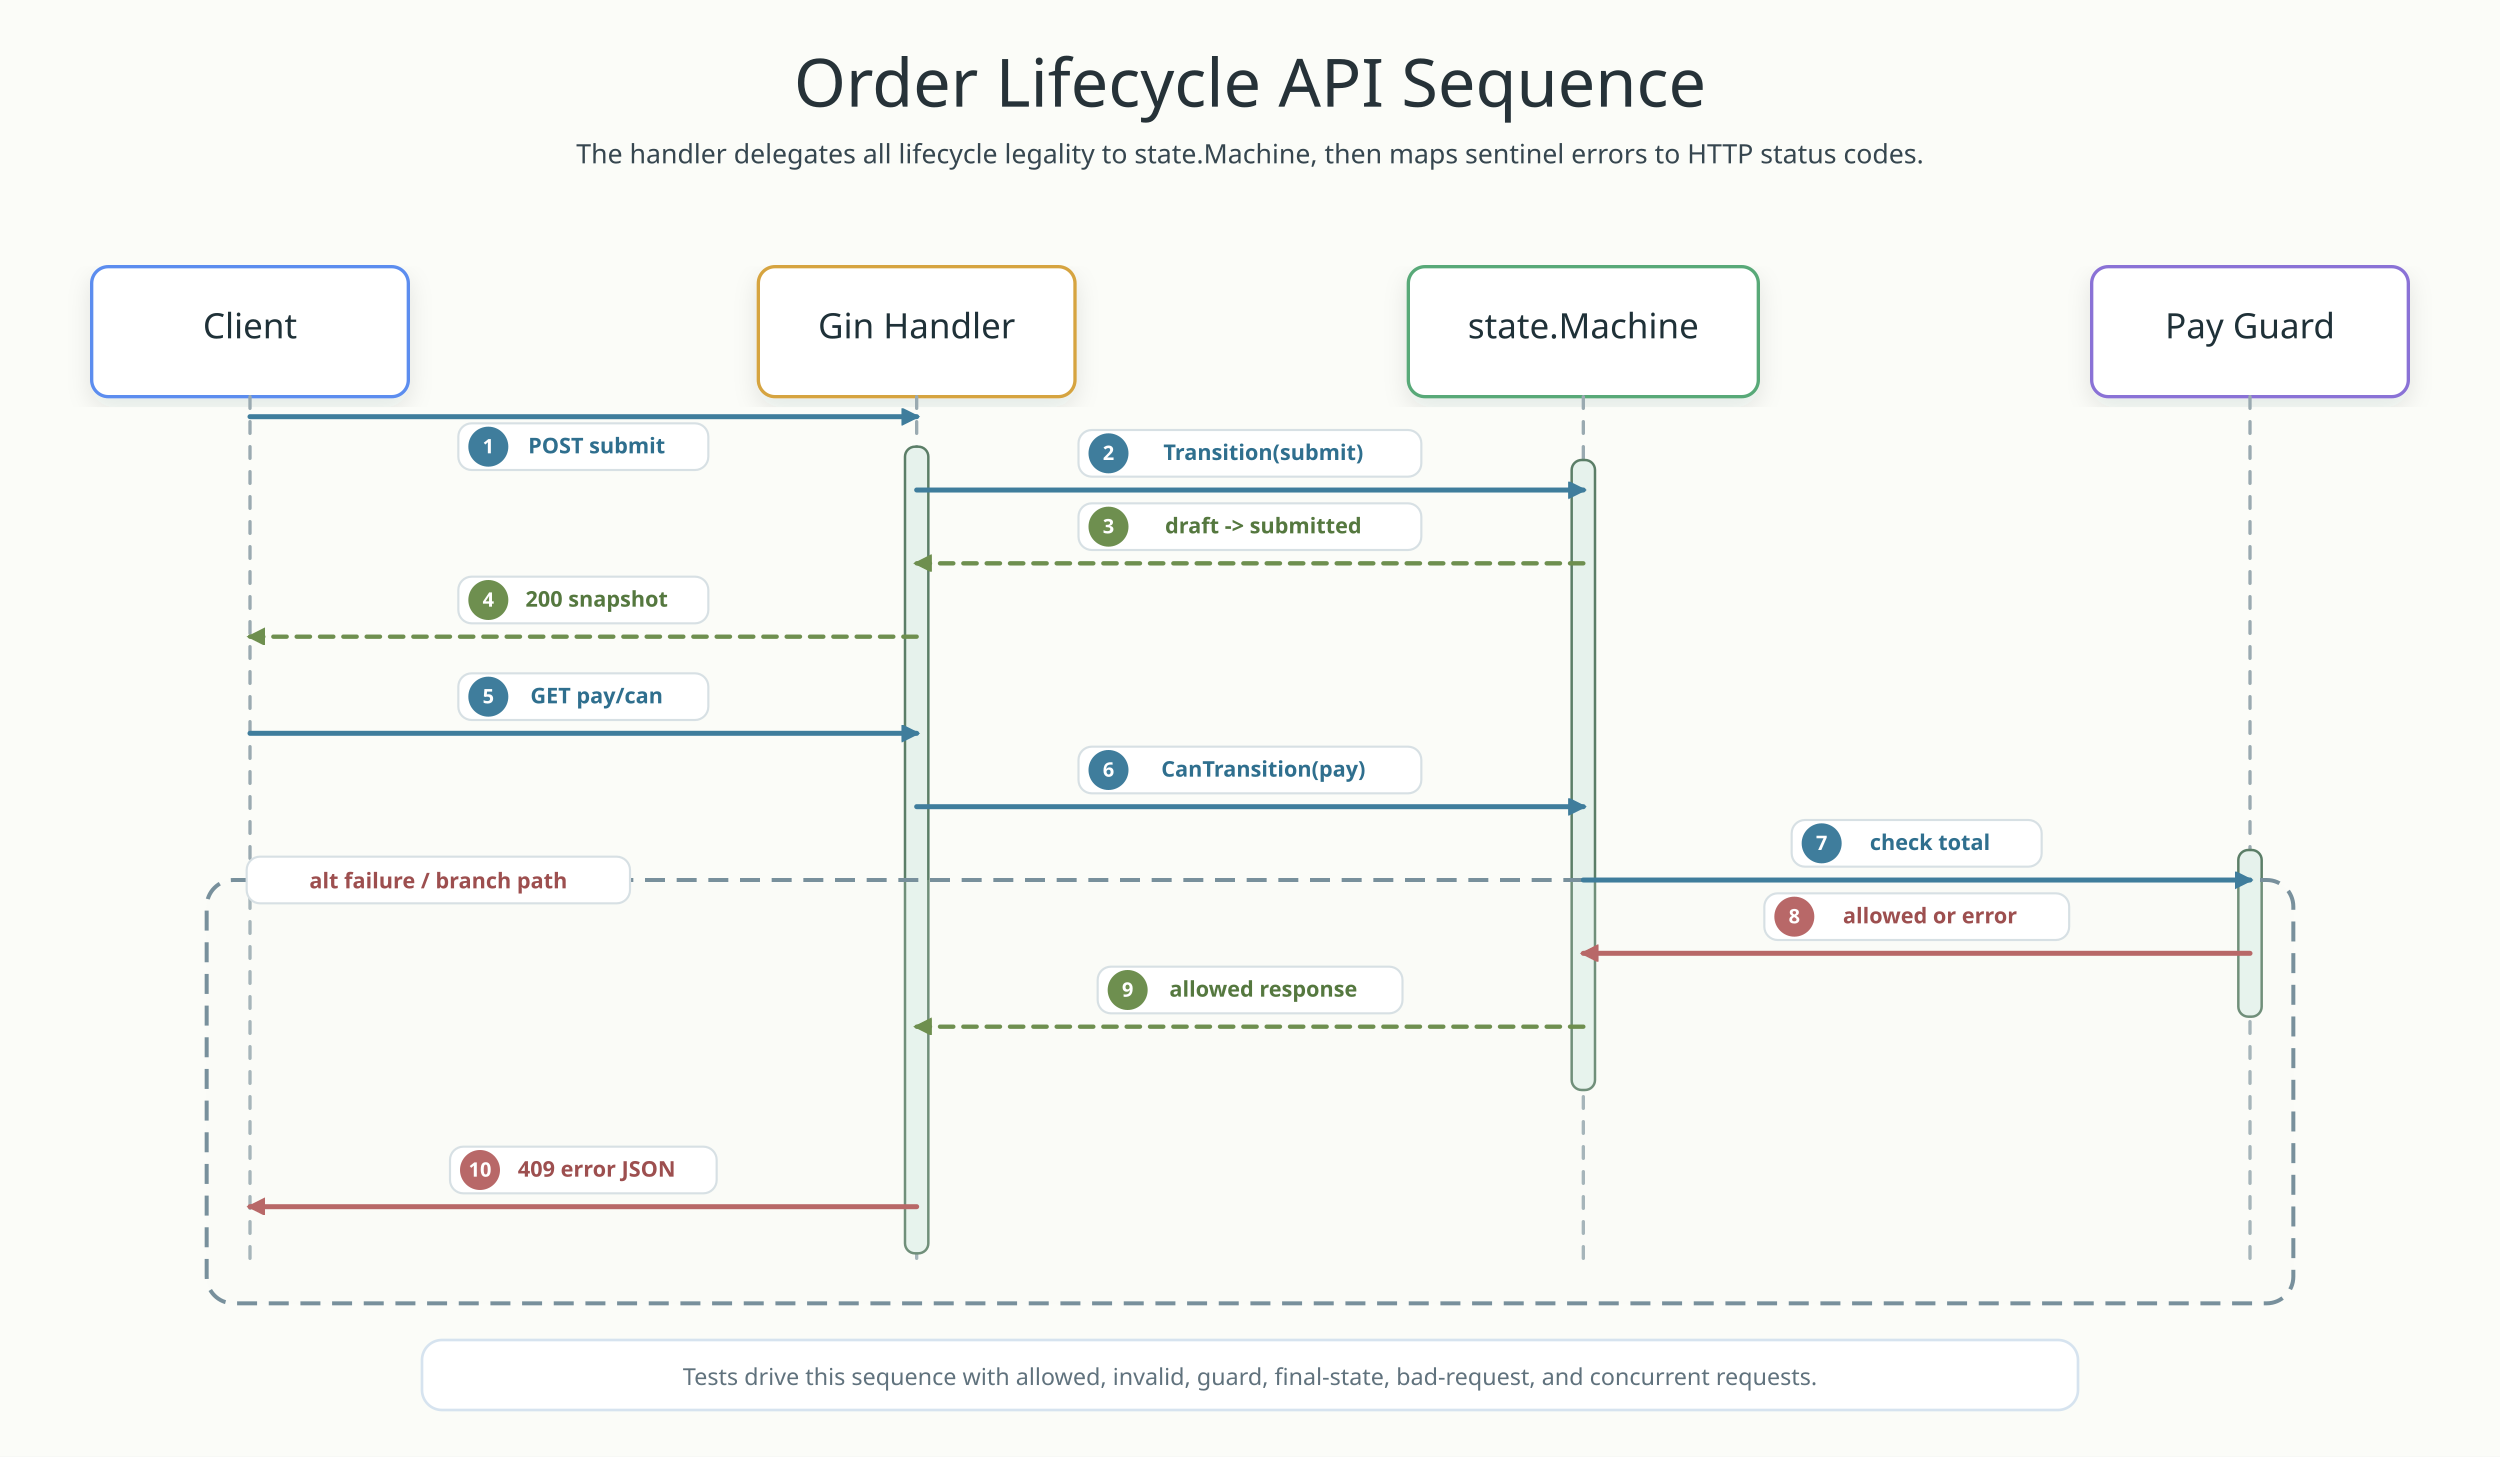
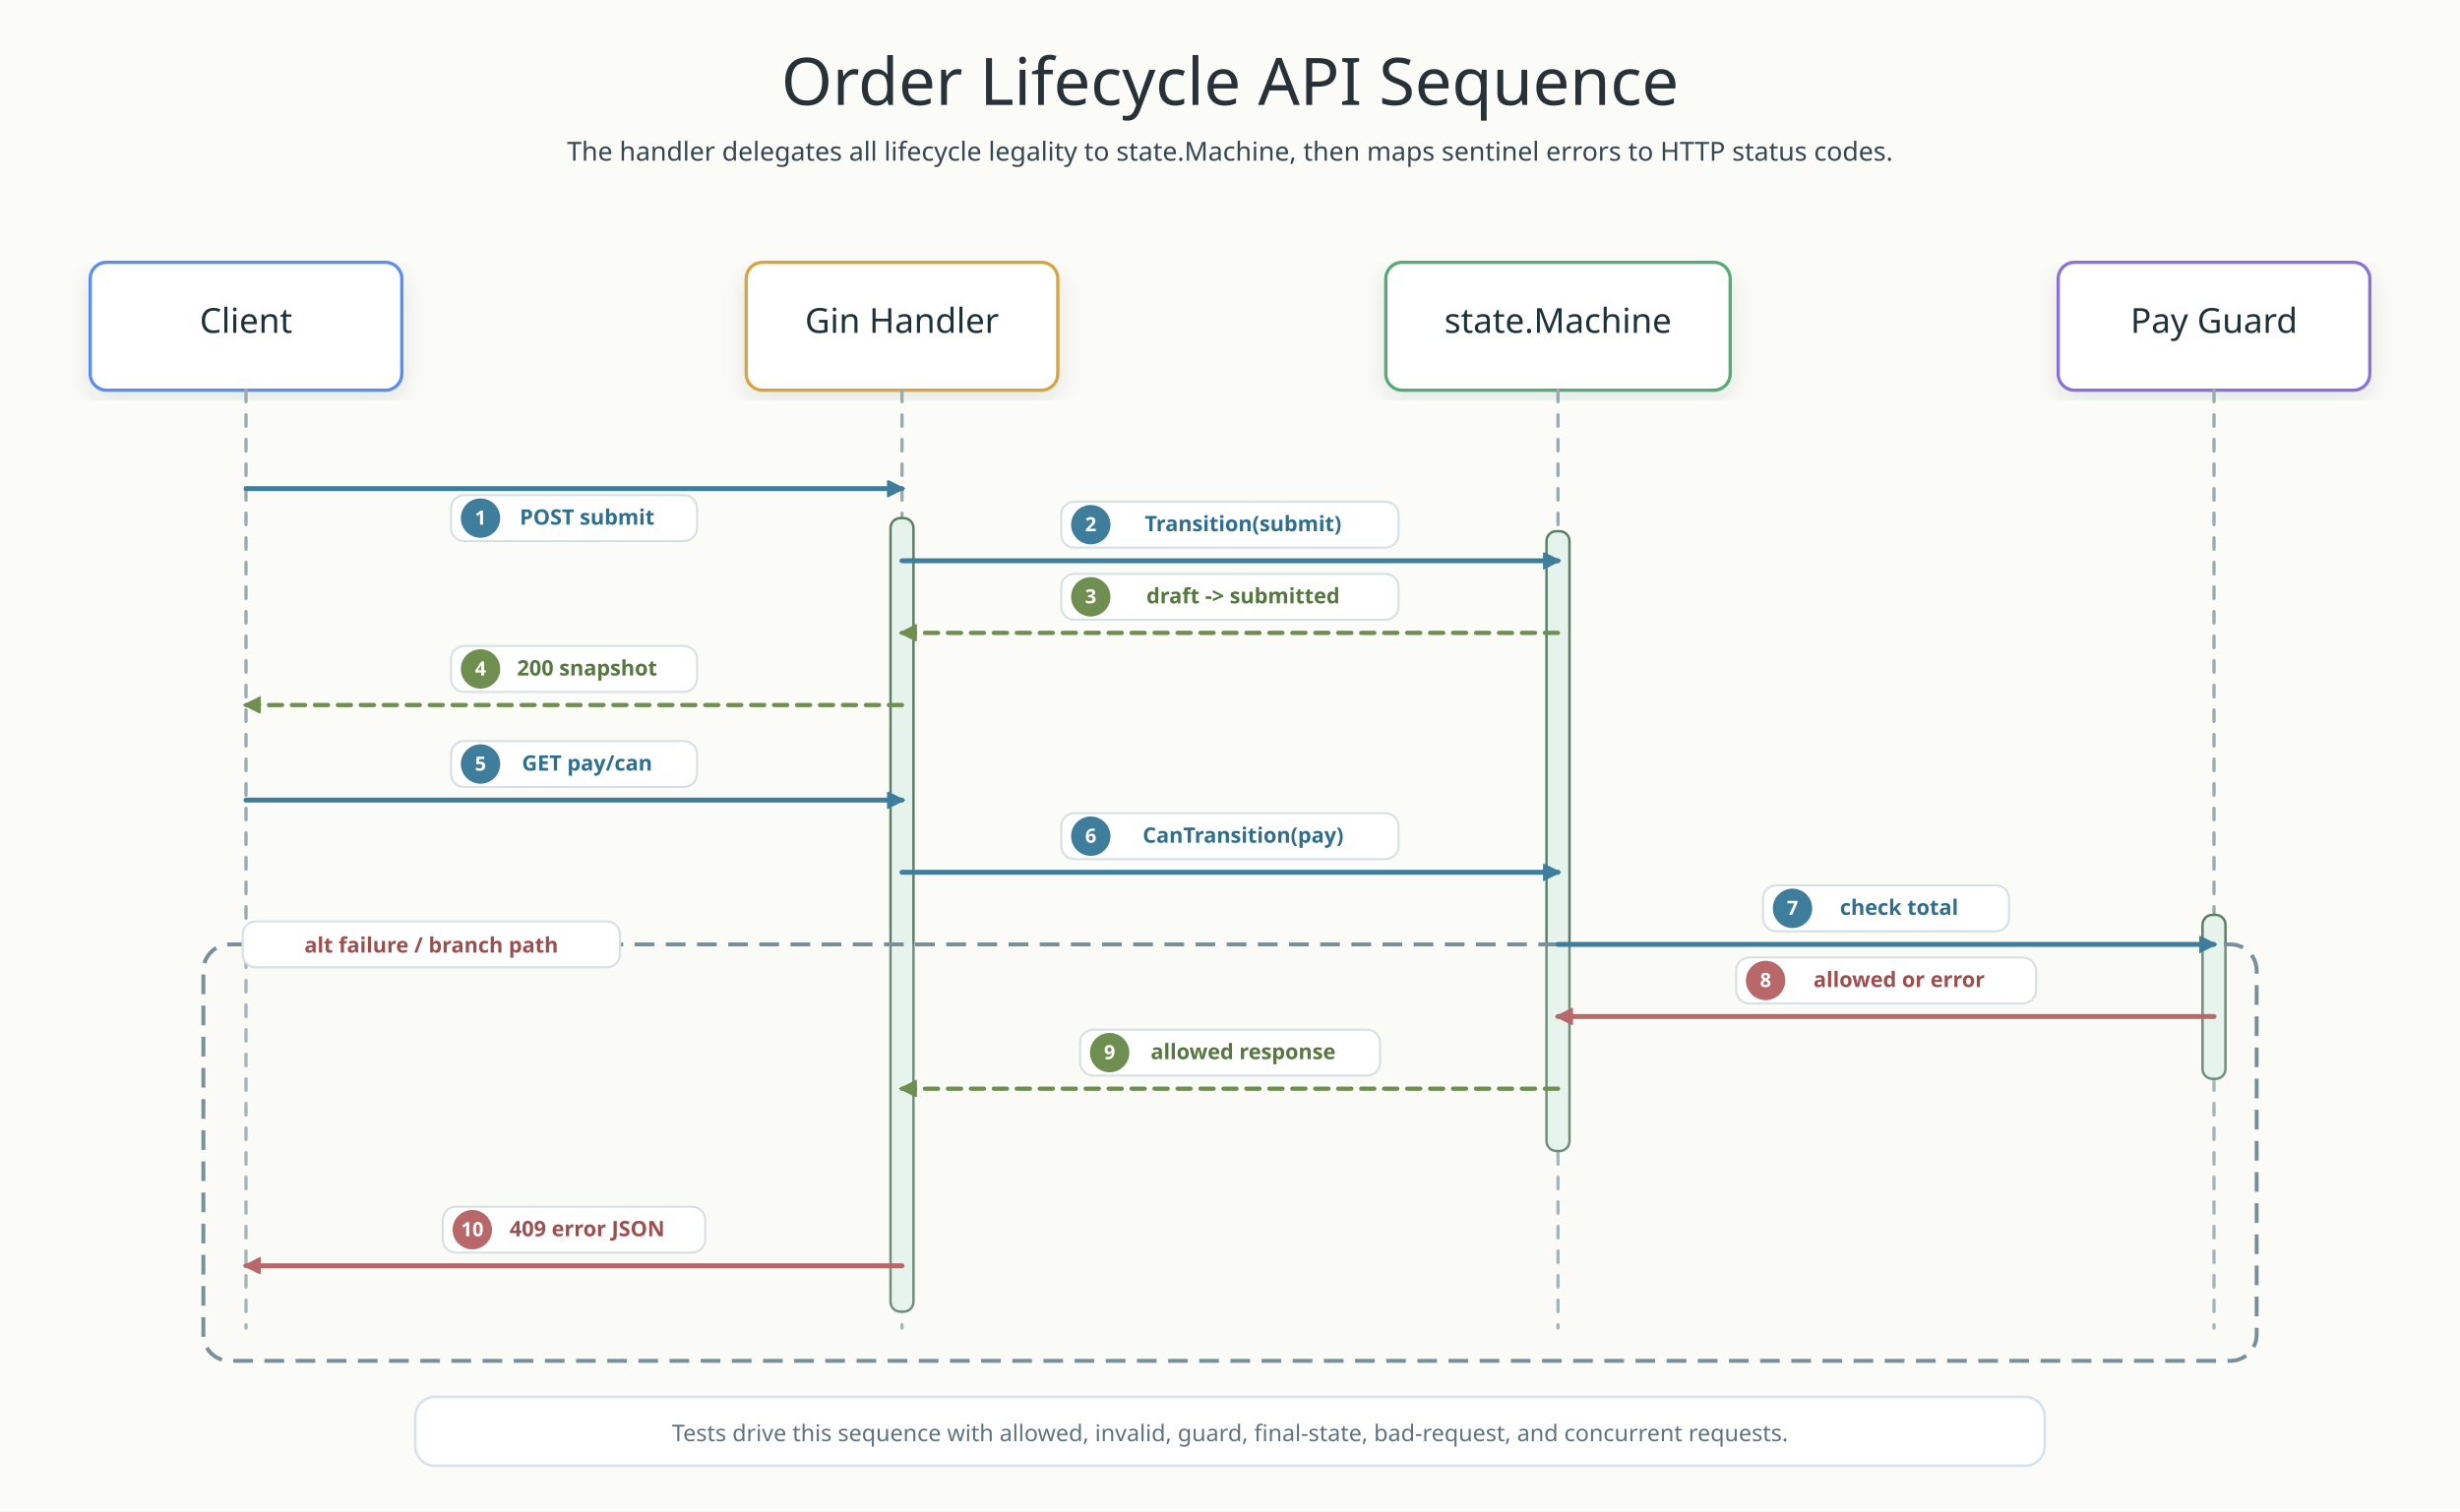
- <svg xmlns="http://www.w3.org/2000/svg" width="1500" height="874" viewBox="-60 0 1500 874" role="img" aria-labelledby="title desc">
+ <svg xmlns="http://www.w3.org/2000/svg" width="1500" height="922" viewBox="-60 0 1500 922" role="img" aria-labelledby="title desc">
  <defs>
    <filter id="shadow" x="-8%" y="-8%" width="116%" height="116%">
      <feDropShadow dx="0" dy="6" stdDeviation="7" flood-color="#203040" flood-opacity="0.10" />
    </filter>
    <marker id="arrow-call" markerWidth="13" markerHeight="13" refX="9" refY="5" orient="auto" markerUnits="userSpaceOnUse">
      <polygon points="0,0 10,5 0,10" fill="#3F7D9C" stroke="#3F7D9C" stroke-dasharray="none" style="stroke-dasharray:none" />
    </marker>
    <marker id="arrow-return" markerWidth="13" markerHeight="13" refX="9" refY="5" orient="auto" markerUnits="userSpaceOnUse">
      <polygon points="0,0 10,5 0,10" fill="#6E8F4F" stroke="#6E8F4F" stroke-dasharray="none" style="stroke-dasharray:none" />
    </marker>
    <marker id="arrow-async" markerWidth="13" markerHeight="13" refX="9" refY="5" orient="auto" markerUnits="userSpaceOnUse">
      <polygon points="0,0 10,5 0,10" fill="#755BC6" stroke="#755BC6" stroke-dasharray="none" style="stroke-dasharray:none" />
    </marker>
    <marker id="arrow-fail" markerWidth="13" markerHeight="13" refX="9" refY="5" orient="auto" markerUnits="userSpaceOnUse">
      <polygon points="0,0 10,5 0,10" fill="#B86868" stroke="#B86868" stroke-dasharray="none" style="stroke-dasharray:none" />
    </marker>
    <style>
      @font-face { font-family: 'Architects Daughter'; src: url('file:///Users/debop/Library/Fonts/ArchitectsDaughter-Regular.ttf') format('truetype'); }
      @font-face { font-family: 'Comic Mono'; src: url('file:///Users/debop/Library/Fonts/ComicMono.ttf') format('truetype'); }
      .canvas{fill:#fbfcf8}.title{font-family:'Architects Daughter';font-size:40px;fill:#263238}.subtitle,.detail,.footer{font-family:'Comic Mono';fill:#36464f}.subtitle{font-size:16px}.footer{font-size:14px;fill:#60727d}.cardTitle{font-family:'Architects Daughter';font-size:21px;fill:#1f3138}.role{font-family:'Comic Mono';font-size:12px;fill:#546a73}.card{fill:#ffffff;stroke-width:2;filter:url(#shadow)}.lifeline{stroke:#9aaab1;stroke-width:2;stroke-dasharray:7 8;stroke-linecap:round}.activation{fill:#e6f2ec;stroke:#5b7e67;stroke-width:1.5}.call,.return,.async,.fail{fill:none;stroke-width:3;stroke-linecap:round;stroke-linejoin:round}.call{stroke:#3F7D9C;marker-end:url(#arrow-call)}.return{stroke:#6E8F4F;stroke-width:2.6;stroke-dasharray:8 6;marker-end:url(#arrow-return)}.async{stroke:#755BC6;marker-end:url(#arrow-async)}.fail{stroke:#B86868;marker-end:url(#arrow-fail)}.alt{fill:#eef7f0;fill-opacity:.14;stroke:#78909c;stroke-width:2.4;stroke-dasharray:12 7}.divider{stroke:#78909c;stroke-width:2;stroke-dasharray:10 8}rect.label{fill:#ffffff;stroke:#d7e0e4;stroke-width:1.3}.callLabel{stroke:#9cc2d1}.returnLabel{stroke:#b6c9a4}.asyncLabel{stroke:#b8a9d5}.failLabel{stroke:#d9abab}.badgeText,.msg{font-family:'Comic Mono';font-size:12px;font-weight:700}.msg{font-size:13px}.callText{fill:#2f6f8e}.returnText{fill:#55783F}.asyncText{fill:#674b91}.failText{fill:#9d4f4f}
    </style>
  </defs>
-   <rect class="canvas" x="-60" y="0" width="1500" height="874" />
+   <rect class="canvas" x="-60" y="0" width="1500" height="922" />
  <text class="title" x="690" y="64" text-anchor="middle">Order Lifecycle API Sequence</text>
  <text class="subtitle" x="690" y="98" text-anchor="middle">The handler delegates all lifecycle legality to state.Machine, then maps sentinel errors to HTTP status codes.</text>
  <g id="participant-1">
    <rect class="card" x="-5" y="160" width="190" height="78" rx="10" fill="#E8F3FF" stroke="#5B8DEF" />
    <text class="cardTitle" x="90" y="203" text-anchor="middle">Client</text>
-     <line class="lifeline" x1="90" y1="238" x2="90" y2="762" />
+     <line class="lifeline" x1="90" y1="238" x2="90" y2="810" />
  </g>
  <g id="participant-2">
    <rect class="card" x="395" y="160" width="190" height="78" rx="10" fill="#FFF3D9" stroke="#D6A441" />
    <text class="cardTitle" x="490" y="203" text-anchor="middle">Gin Handler</text>
-     <line class="lifeline" x1="490" y1="238" x2="490" y2="762" />
+     <line class="lifeline" x1="490" y1="238" x2="490" y2="810" />
  </g>
  <g id="participant-3">
    <rect class="card" x="785" y="160" width="210" height="78" rx="10" fill="#EAF7EF" stroke="#58A978" />
    <text class="cardTitle" x="890" y="203" text-anchor="middle">state.Machine</text>
-     <line class="lifeline" x1="890" y1="238" x2="890" y2="762" />
+     <line class="lifeline" x1="890" y1="238" x2="890" y2="810" />
  </g>
  <g id="participant-4">
    <rect class="card" x="1195" y="160" width="190" height="78" rx="10" fill="#F1ECFF" stroke="#8A72D6" />
    <text class="cardTitle" x="1290" y="203" text-anchor="middle">Pay Guard</text>
-     <line class="lifeline" x1="1290" y1="238" x2="1290" y2="762" />
+     <line class="lifeline" x1="1290" y1="238" x2="1290" y2="810" />
  </g>
-   <rect class="activation" x="483" y="268" width="14" height="484" rx="6" />
-   <rect class="activation" x="883" y="276" width="14" height="378" rx="6" />
-   <rect class="activation" x="1283" y="510" width="14" height="100" rx="6" />
-   <rect class="alt" x="64" y="528" width="1252" height="254" rx="16" />
-   <rect class="label failLabel" x="88" y="514" width="230" height="28" rx="8" />
-   <text class="msg failText" x="203" y="533" text-anchor="middle">alt failure / branch path</text>
+   <rect class="activation" x="483" y="316" width="14" height="484" rx="6" />
+   <rect class="activation" x="883" y="324" width="14" height="378" rx="6" />
+   <rect class="activation" x="1283" y="558" width="14" height="100" rx="6" />
+   <rect class="alt" x="64" y="576" width="1252" height="254" rx="16" />
+   <rect class="label failLabel" x="88" y="562" width="230" height="28" rx="8" />
+   <text class="msg failText" x="203" y="581" text-anchor="middle">alt failure / branch path</text>
  <g id="message-1">
-     <rect class="label callLabel" x="215" y="254" width="150" height="28" rx="8" />
-     <circle cx="233" cy="268" r="12" fill="#3F7D9C" />
-     <text class="badgeText" x="233" y="272" text-anchor="middle" fill="#fff">1</text>
-     <text class="msg callText" x="298" y="272" text-anchor="middle">POST submit</text>
-     <path class="call" d="M 90 250 H 490" />
+     <rect class="label callLabel" x="215" y="302" width="150" height="28" rx="8" />
+     <circle cx="233" cy="316" r="12" fill="#3F7D9C" />
+     <text class="badgeText" x="233" y="320" text-anchor="middle" fill="#fff">1</text>
+     <text class="msg callText" x="298" y="320" text-anchor="middle">POST submit</text>
+     <path class="call" d="M 90 298 H 490" />
  </g>
  <g id="message-2">
-     <rect class="label callLabel" x="587.1" y="258" width="205.7" height="28" rx="8" />
-     <circle cx="605.1" cy="272" r="12" fill="#3F7D9C" />
-     <text class="badgeText" x="605.1" y="276" text-anchor="middle" fill="#fff">2</text>
-     <text class="msg callText" x="698" y="276" text-anchor="middle">Transition(submit)</text>
-     <path class="call" d="M 490 294 H 890" />
+     <rect class="label callLabel" x="587.1" y="306" width="205.7" height="28" rx="8" />
+     <circle cx="605.1" cy="320" r="12" fill="#3F7D9C" />
+     <text class="badgeText" x="605.1" y="324" text-anchor="middle" fill="#fff">2</text>
+     <text class="msg callText" x="698" y="324" text-anchor="middle">Transition(submit)</text>
+     <path class="call" d="M 490 342 H 890" />
  </g>
  <g id="message-3">
-     <rect class="label returnLabel" x="587.1" y="302" width="205.7" height="28" rx="8" />
-     <circle cx="605.1" cy="316" r="12" fill="#6E8F4F" />
-     <text class="badgeText" x="605.1" y="320" text-anchor="middle" fill="#fff">3</text>
-     <text class="msg returnText" x="698" y="320" text-anchor="middle">draft -&gt; submitted</text>
-     <path class="return" d="M 890 338 H 490" />
+     <rect class="label returnLabel" x="587.1" y="350" width="205.7" height="28" rx="8" />
+     <circle cx="605.1" cy="364" r="12" fill="#6E8F4F" />
+     <text class="badgeText" x="605.1" y="368" text-anchor="middle" fill="#fff">3</text>
+     <text class="msg returnText" x="698" y="368" text-anchor="middle">draft -&gt; submitted</text>
+     <path class="return" d="M 890 386 H 490" />
  </g>
  <g id="message-4">
-     <rect class="label returnLabel" x="215" y="346" width="150" height="28" rx="8" />
-     <circle cx="233" cy="360" r="12" fill="#6E8F4F" />
-     <text class="badgeText" x="233" y="364" text-anchor="middle" fill="#fff">4</text>
-     <text class="msg returnText" x="298" y="364" text-anchor="middle">200 snapshot</text>
-     <path class="return" d="M 490 382 H 90" />
+     <rect class="label returnLabel" x="215" y="394" width="150" height="28" rx="8" />
+     <circle cx="233" cy="408" r="12" fill="#6E8F4F" />
+     <text class="badgeText" x="233" y="412" text-anchor="middle" fill="#fff">4</text>
+     <text class="msg returnText" x="298" y="412" text-anchor="middle">200 snapshot</text>
+     <path class="return" d="M 490 430 H 90" />
  </g>
  <g id="message-5">
-     <rect class="label callLabel" x="215" y="404" width="150" height="28" rx="8" />
-     <circle cx="233" cy="418" r="12" fill="#3F7D9C" />
-     <text class="badgeText" x="233" y="422" text-anchor="middle" fill="#fff">5</text>
-     <text class="msg callText" x="298" y="422" text-anchor="middle">GET pay/can</text>
-     <path class="call" d="M 90 440 H 490" />
+     <rect class="label callLabel" x="215" y="452" width="150" height="28" rx="8" />
+     <circle cx="233" cy="466" r="12" fill="#3F7D9C" />
+     <text class="badgeText" x="233" y="470" text-anchor="middle" fill="#fff">5</text>
+     <text class="msg callText" x="298" y="470" text-anchor="middle">GET pay/can</text>
+     <path class="call" d="M 90 488 H 490" />
  </g>
  <g id="message-6">
-     <rect class="label callLabel" x="587.1" y="448" width="205.7" height="28" rx="8" />
-     <circle cx="605.1" cy="462" r="12" fill="#3F7D9C" />
-     <text class="badgeText" x="605.1" y="466" text-anchor="middle" fill="#fff">6</text>
-     <text class="msg callText" x="698" y="466" text-anchor="middle">CanTransition(pay)</text>
-     <path class="call" d="M 490 484 H 890" />
+     <rect class="label callLabel" x="587.1" y="496" width="205.7" height="28" rx="8" />
+     <circle cx="605.1" cy="510" r="12" fill="#3F7D9C" />
+     <text class="badgeText" x="605.1" y="514" text-anchor="middle" fill="#fff">6</text>
+     <text class="msg callText" x="698" y="514" text-anchor="middle">CanTransition(pay)</text>
+     <path class="call" d="M 490 532 H 890" />
  </g>
  <g id="message-7">
-     <rect class="label callLabel" x="1015" y="492" width="150" height="28" rx="8" />
-     <circle cx="1033" cy="506" r="12" fill="#3F7D9C" />
-     <text class="badgeText" x="1033" y="510" text-anchor="middle" fill="#fff">7</text>
-     <text class="msg callText" x="1098" y="510" text-anchor="middle">check total</text>
-     <path class="call" d="M 890 528 H 1290" />
+     <rect class="label callLabel" x="1015" y="540" width="150" height="28" rx="8" />
+     <circle cx="1033" cy="554" r="12" fill="#3F7D9C" />
+     <text class="badgeText" x="1033" y="558" text-anchor="middle" fill="#fff">7</text>
+     <text class="msg callText" x="1098" y="558" text-anchor="middle">check total</text>
+     <path class="call" d="M 890 576 H 1290" />
  </g>
  <g id="message-8">
-     <rect class="label failLabel" x="998.6" y="536" width="182.9" height="28" rx="8" />
-     <circle cx="1016.6" cy="550" r="12" fill="#B86868" />
-     <text class="badgeText" x="1016.6" y="554" text-anchor="middle" fill="#fff">8</text>
-     <text class="msg failText" x="1098" y="554" text-anchor="middle">allowed or error</text>
-     <path class="fail" d="M 1290 572 H 890" />
+     <rect class="label failLabel" x="998.6" y="584" width="182.9" height="28" rx="8" />
+     <circle cx="1016.6" cy="598" r="12" fill="#B86868" />
+     <text class="badgeText" x="1016.6" y="602" text-anchor="middle" fill="#fff">8</text>
+     <text class="msg failText" x="1098" y="602" text-anchor="middle">allowed or error</text>
+     <path class="fail" d="M 1290 620 H 890" />
  </g>
  <g id="message-9">
-     <rect class="label returnLabel" x="598.6" y="580" width="182.9" height="28" rx="8" />
-     <circle cx="616.6" cy="594" r="12" fill="#6E8F4F" />
-     <text class="badgeText" x="616.6" y="598" text-anchor="middle" fill="#fff">9</text>
-     <text class="msg returnText" x="698" y="598" text-anchor="middle">allowed response</text>
-     <path class="return" d="M 890 616 H 490" />
+     <rect class="label returnLabel" x="598.6" y="628" width="182.9" height="28" rx="8" />
+     <circle cx="616.6" cy="642" r="12" fill="#6E8F4F" />
+     <text class="badgeText" x="616.6" y="646" text-anchor="middle" fill="#fff">9</text>
+     <text class="msg returnText" x="698" y="646" text-anchor="middle">allowed response</text>
+     <path class="return" d="M 890 664 H 490" />
  </g>
  <g id="message-10">
-     <rect class="label failLabel" x="210" y="688" width="160" height="28" rx="8" />
-     <circle cx="228" cy="702" r="12" fill="#B86868" />
-     <text class="badgeText" x="228" y="706" text-anchor="middle" fill="#fff">10</text>
-     <text class="msg failText" x="298" y="706" text-anchor="middle">409 error JSON</text>
-     <path class="fail" d="M 490 724 H 90" />
+     <rect class="label failLabel" x="210" y="736" width="160" height="28" rx="8" />
+     <circle cx="228" cy="750" r="12" fill="#B86868" />
+     <text class="badgeText" x="228" y="754" text-anchor="middle" fill="#fff">10</text>
+     <text class="msg failText" x="298" y="754" text-anchor="middle">409 error JSON</text>
+     <path class="fail" d="M 490 772 H 90" />
  </g>
  <g>
-     <rect x="193.2" y="804" width="993.6" height="42" rx="12" fill="#ffffff" stroke="#D6E3EF" stroke-width="1.6" />
-     <text class="footer" x="690" y="831" text-anchor="middle">Tests drive this sequence with allowed, invalid, guard, final-state, bad-request, and concurrent requests.</text>
+     <rect x="193.2" y="852" width="993.6" height="42" rx="12" fill="#ffffff" stroke="#D6E3EF" stroke-width="1.6" />
+     <text class="footer" x="690" y="879" text-anchor="middle">Tests drive this sequence with allowed, invalid, guard, final-state, bad-request, and concurrent requests.</text>
  </g>
</svg>
